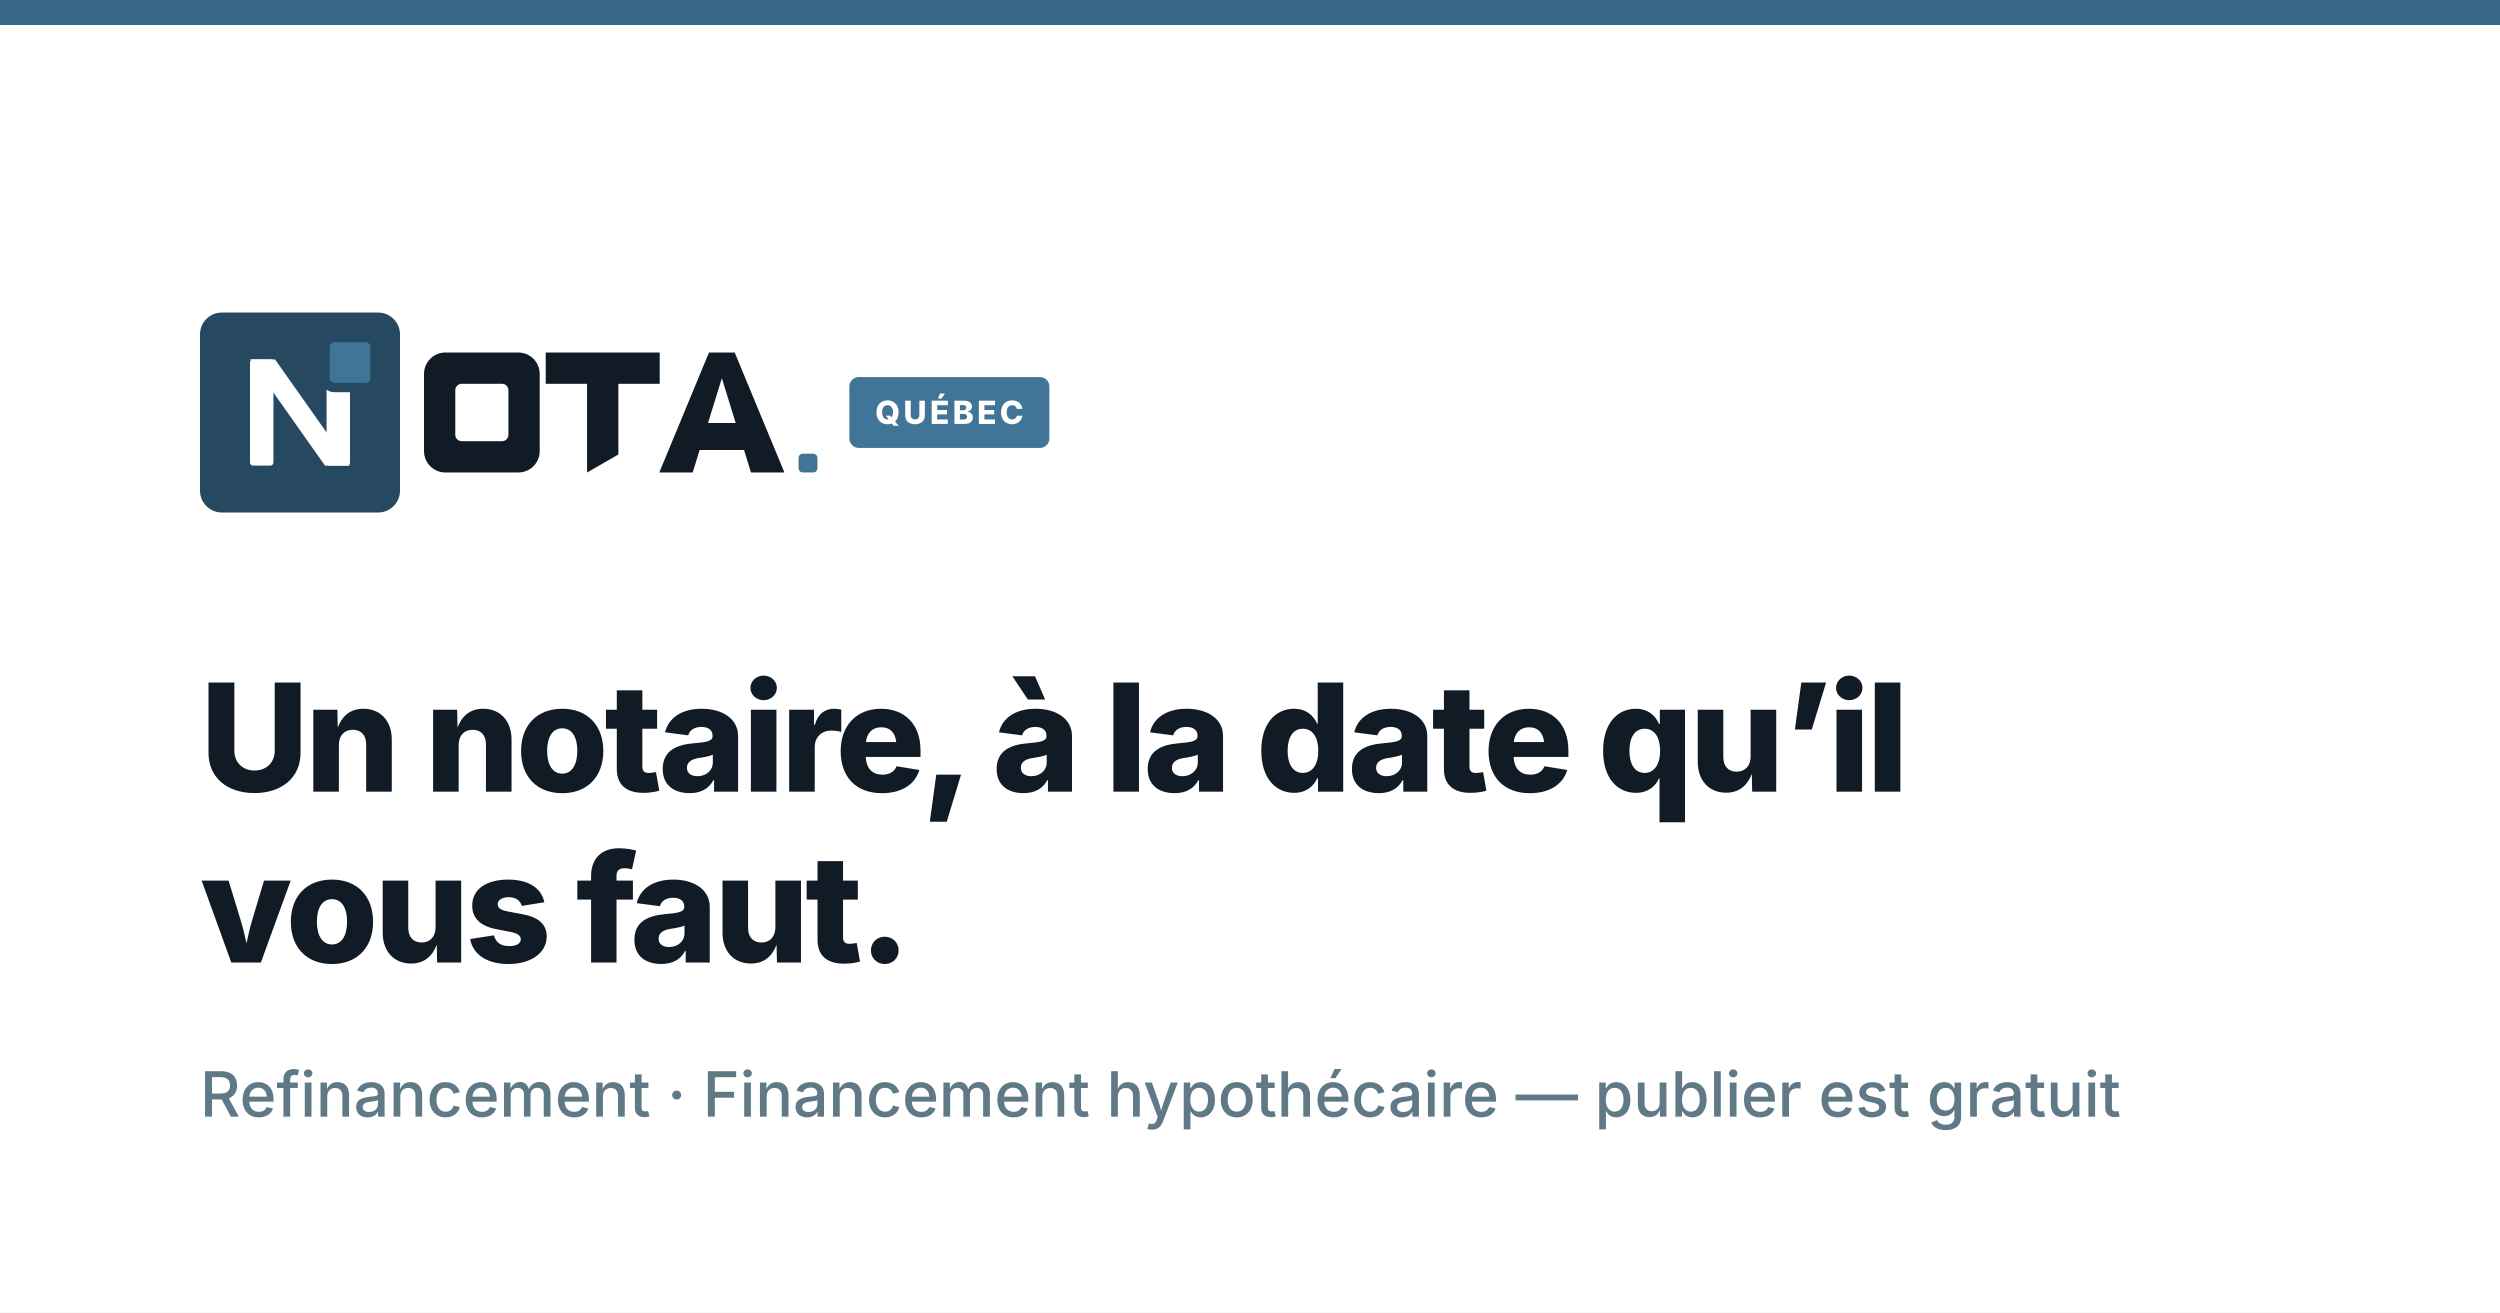
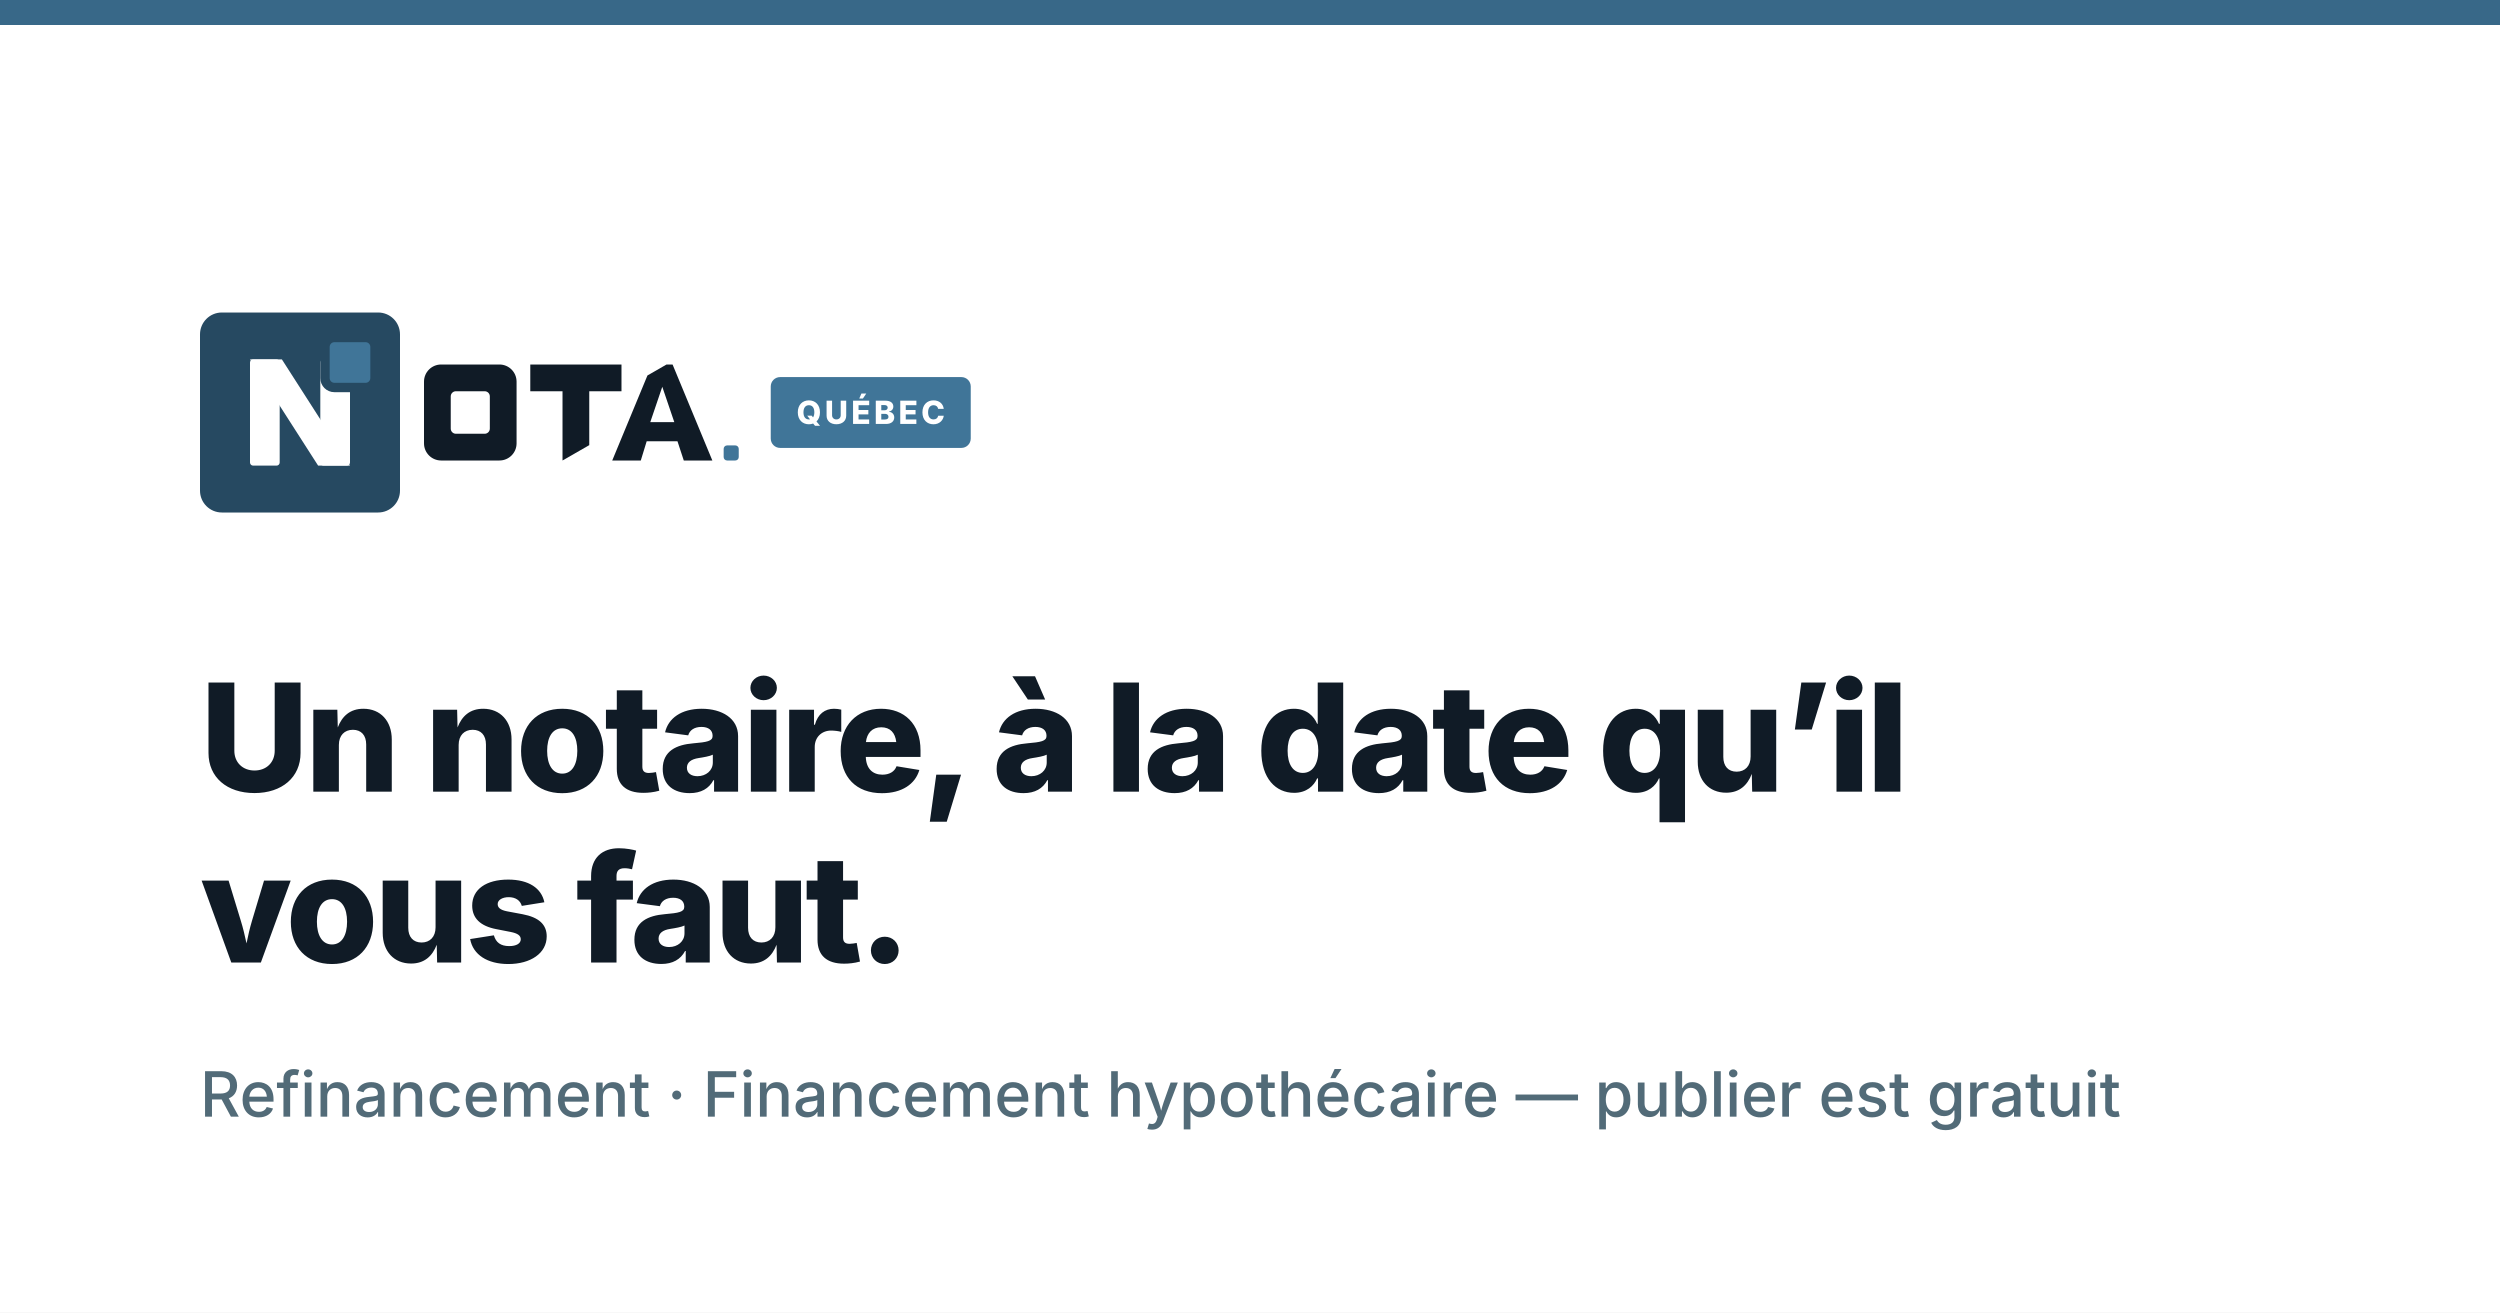
<svg xmlns="http://www.w3.org/2000/svg" viewBox="0 0 1200 630" role="img" aria-label="Nota">
  <rect width="1200" height="630" fill="#ffffff" />
  <rect width="1200" height="12" fill="#386888" />
  <g id="og-lockup" transform="translate(96 150)">
    <g id="og-tile" transform="scale(1.5)">
      <rect width="64" height="64" rx="7" fill="#264961" />
      <g fill="#ffffff">
-         <rect x="16" y="15" width="7.5" height="34" rx="1" />
-         <rect x="40.5" y="15" width="7.5" height="34" rx="1" />
-         <polygon points="16,15 24,15 48,49 40,49" />
+         <rect x="16" y="15" width="9.5" height="34" rx="1" />
+         <rect x="38.5" y="15" width="9.5" height="34" rx="1" />
+         <polygon points="16,15 26.2,15 48,49 37.8,49" />
      </g>
      <rect x="40" y="8" width="16" height="16" rx="3" fill="#407598" stroke="#264961" stroke-width="3" />
    </g>
-     <g id="og-word" transform="translate(107.52 12) scale(2.0571)" fill="#101b26" fill-rule="evenodd">
-       <path d="M0 8.5a5 5 0 0 1 5-5H22a5 5 0 0 1 5 5V26.5a5 5 0 0 1-5 5H5a5 5 0 0 1-5-5ZM7.3 12.3v10.4a1.5 1.5 0 0 0 1.5 1.5h9.4a1.5 1.5 0 0 0 1.5-1.5V12.3a1.5 1.5 0 0 0-1.5-1.5H8.8a1.5 1.5 0 0 0-1.5 1.5Z" />
-       <path d="M28.4 3.5H55V10.8H45.35V27.3L38.05 31.5V10.8H28.4Z" />
-       <path d="M66.5 3.5H72.5L84.1 31.5H76.3L74.68 26.25H64.32L62.7 31.5H54.9ZM69.5 9.5L72.73 19.95H66.27Z" />
+     <g id="og-word" transform="translate(107.52 19.2) scale(1.645714)" fill="#101b26" fill-rule="evenodd">
+       <path d="M0 8.5a5 5 0 0 1 5-5H22a5 5 0 0 1 5 5V26.5a5 5 0 0 1-5 5H5a5 5 0 0 1-5-5ZM7.8 12.8v9.4a1.5 1.5 0 0 0 1.5 1.5h8.4a1.5 1.5 0 0 0 1.5-1.5V12.8a1.5 1.5 0 0 0-1.5-1.5H9.3a1.5 1.5 0 0 0-1.5 1.5Z" />
+       <path d="M31 3.5H57.6V11.3H48.2V27.02L40.4 31.5V11.3H31Z" />
+       <path d="M65.17 6.7L70.74 3.5H72.5L84.1 31.5H75.77L73.93 25.89H64.95L63.23 31.5H54.9ZM69.5 10L73 20.3H66Z" />
      <rect x="87.4" y="27.1" width="4.4" height="4.4" rx="1" fill="#407598" />
    </g>
-     <g id="og-badge" transform="translate(311.7 31)">
+     <g id="og-badge" transform="translate(273.9566 31)">
      <rect width="96" height="34" rx="4.5" fill="#407598" />
      <text x="48" y="22.5" text-anchor="middle" font-family="Inter, sans-serif" font-size="15.36" font-weight="800" fill="#ffffff" letter-spacing="1.54">QUÉBEC</text>
    </g>
  </g>
  <text x="96" y="380" font-family="'Sora', Inter, sans-serif" font-size="72" font-weight="800" fill="#101b26" letter-spacing="-2">Un notaire, à la date qu’il</text>
  <text x="96" y="462" font-family="'Sora', Inter, sans-serif" font-size="72" font-weight="800" fill="#101b26" letter-spacing="-2">vous faut.</text>
-   <text x="96" y="536" font-family="Inter, sans-serif" font-size="30" font-weight="500" fill="#607986">Refinancement · Financement hypothécaire — publier est gratuit</text>
+   <text x="96" y="536" font-family="Inter, sans-serif" font-size="30" font-weight="500" fill="#526b78">Refinancement · Financement hypothécaire — publier est gratuit</text>
</svg>
